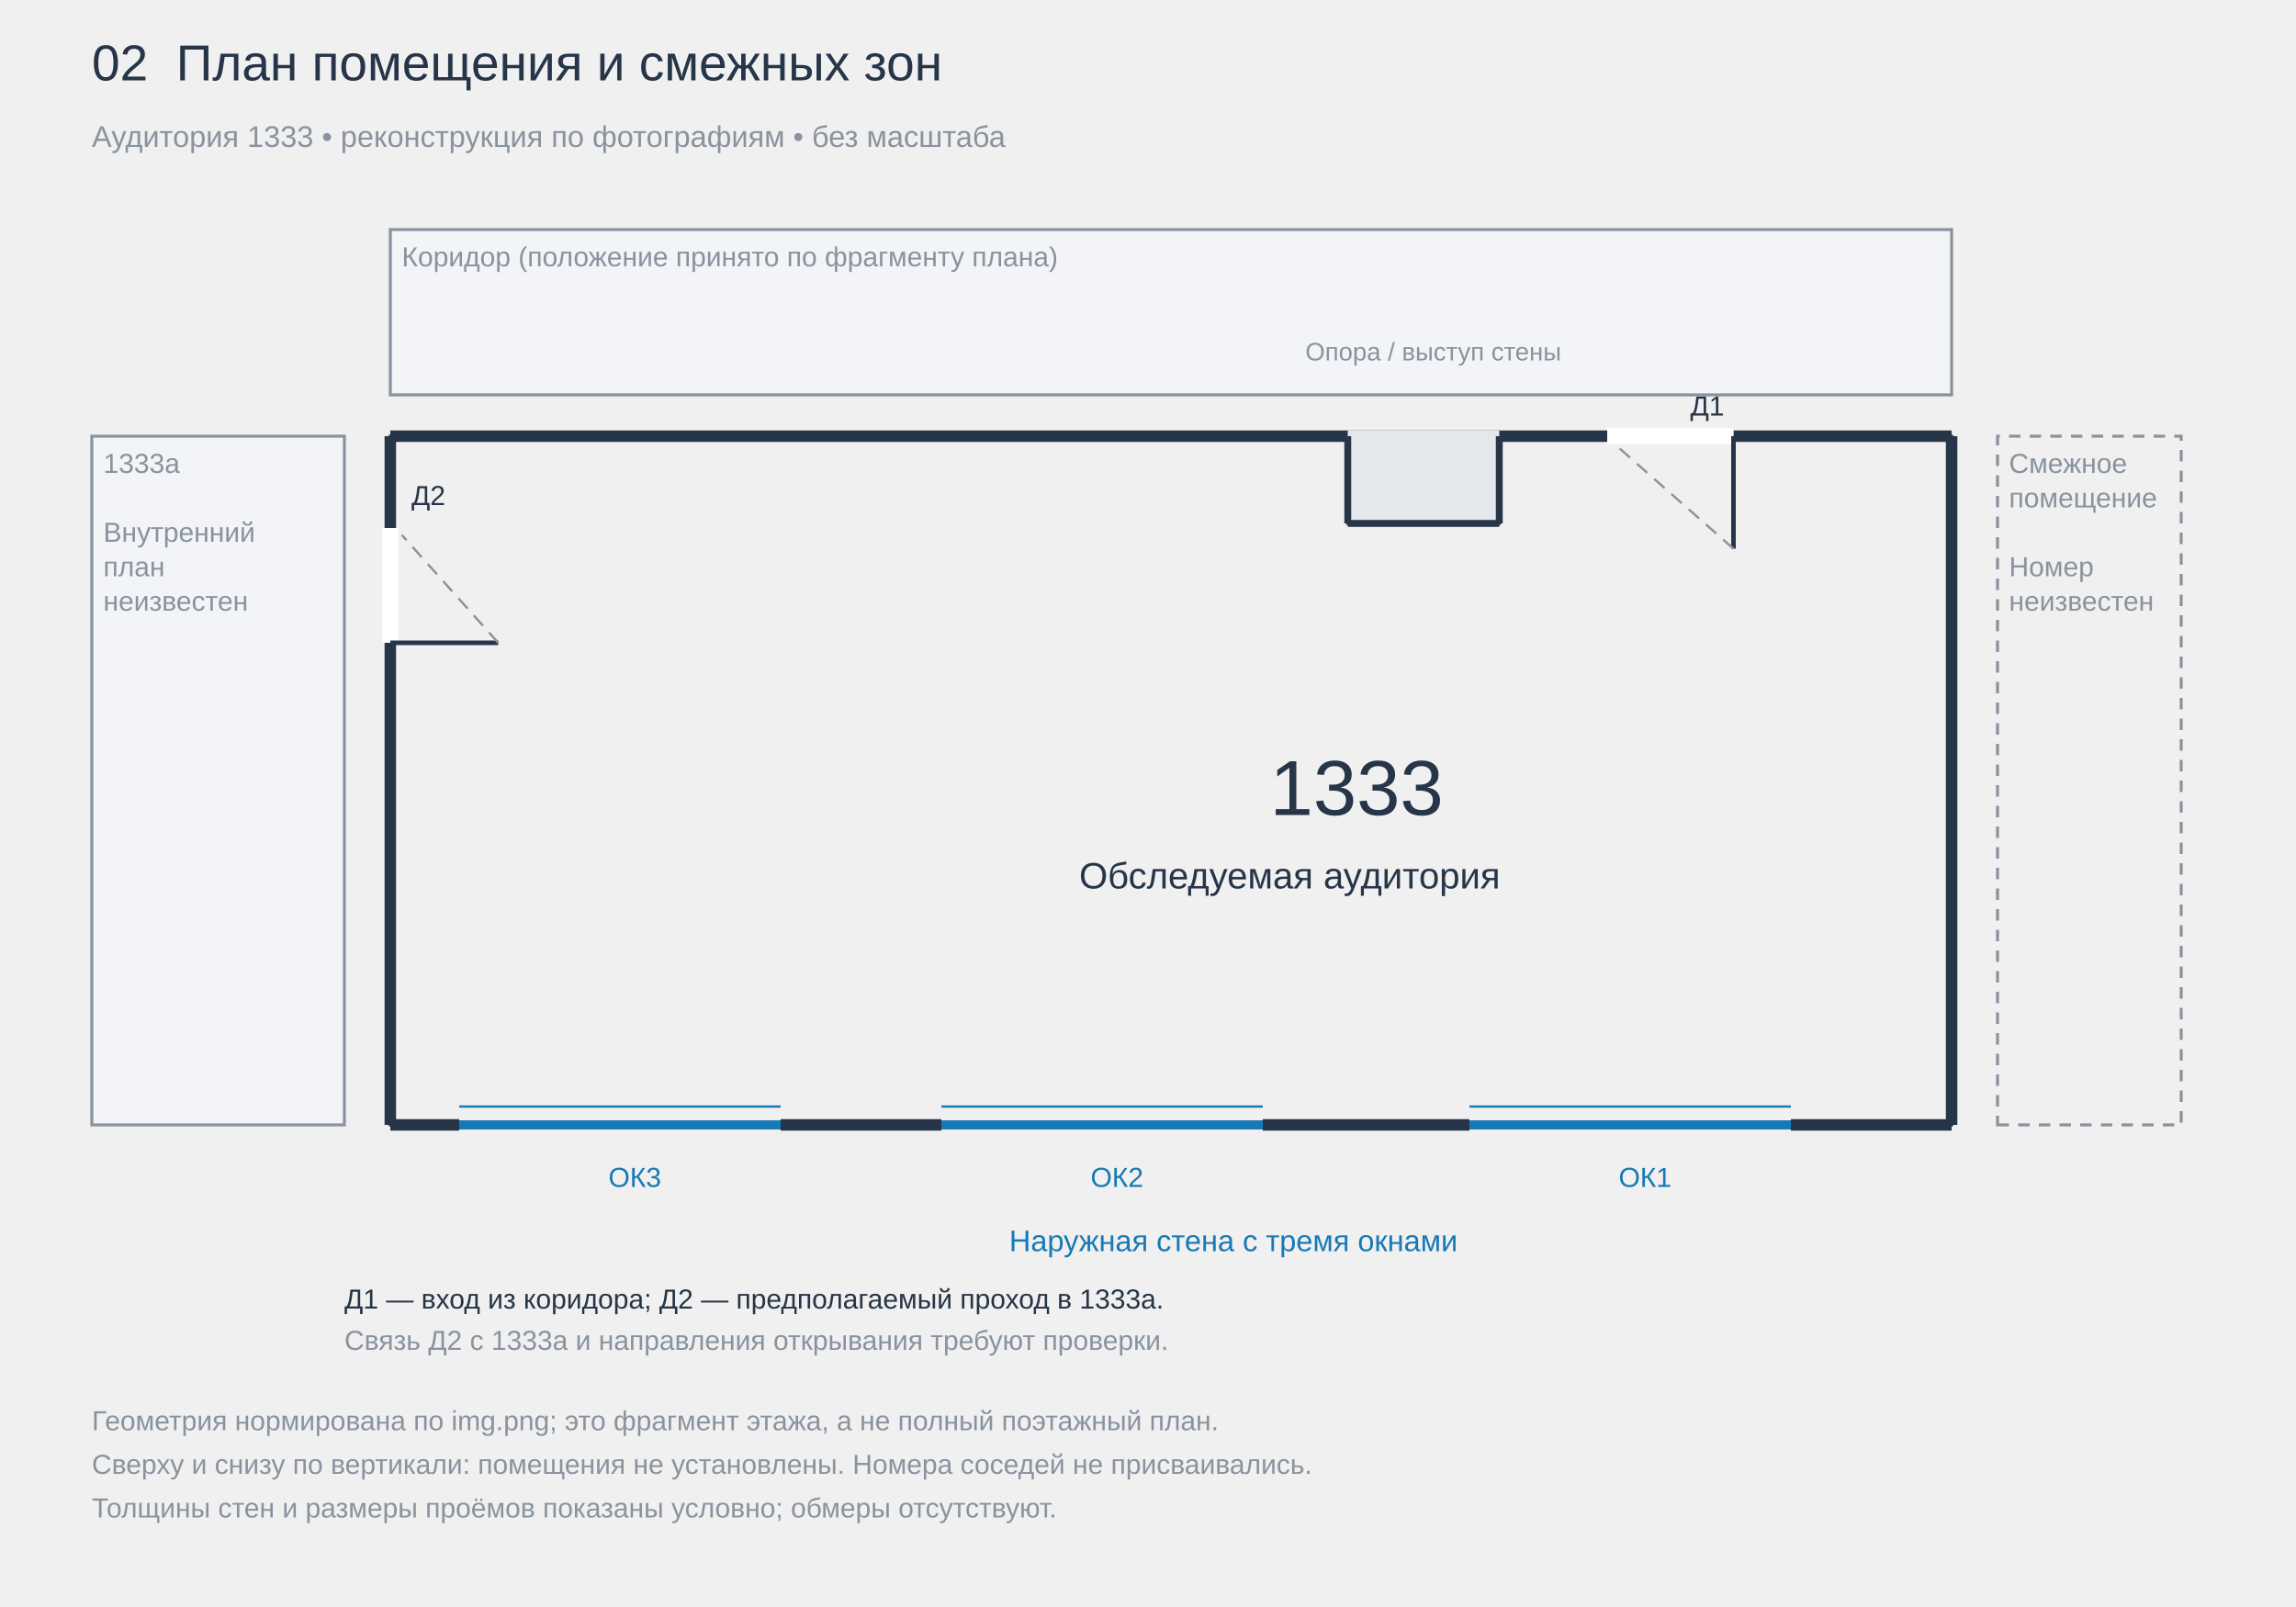
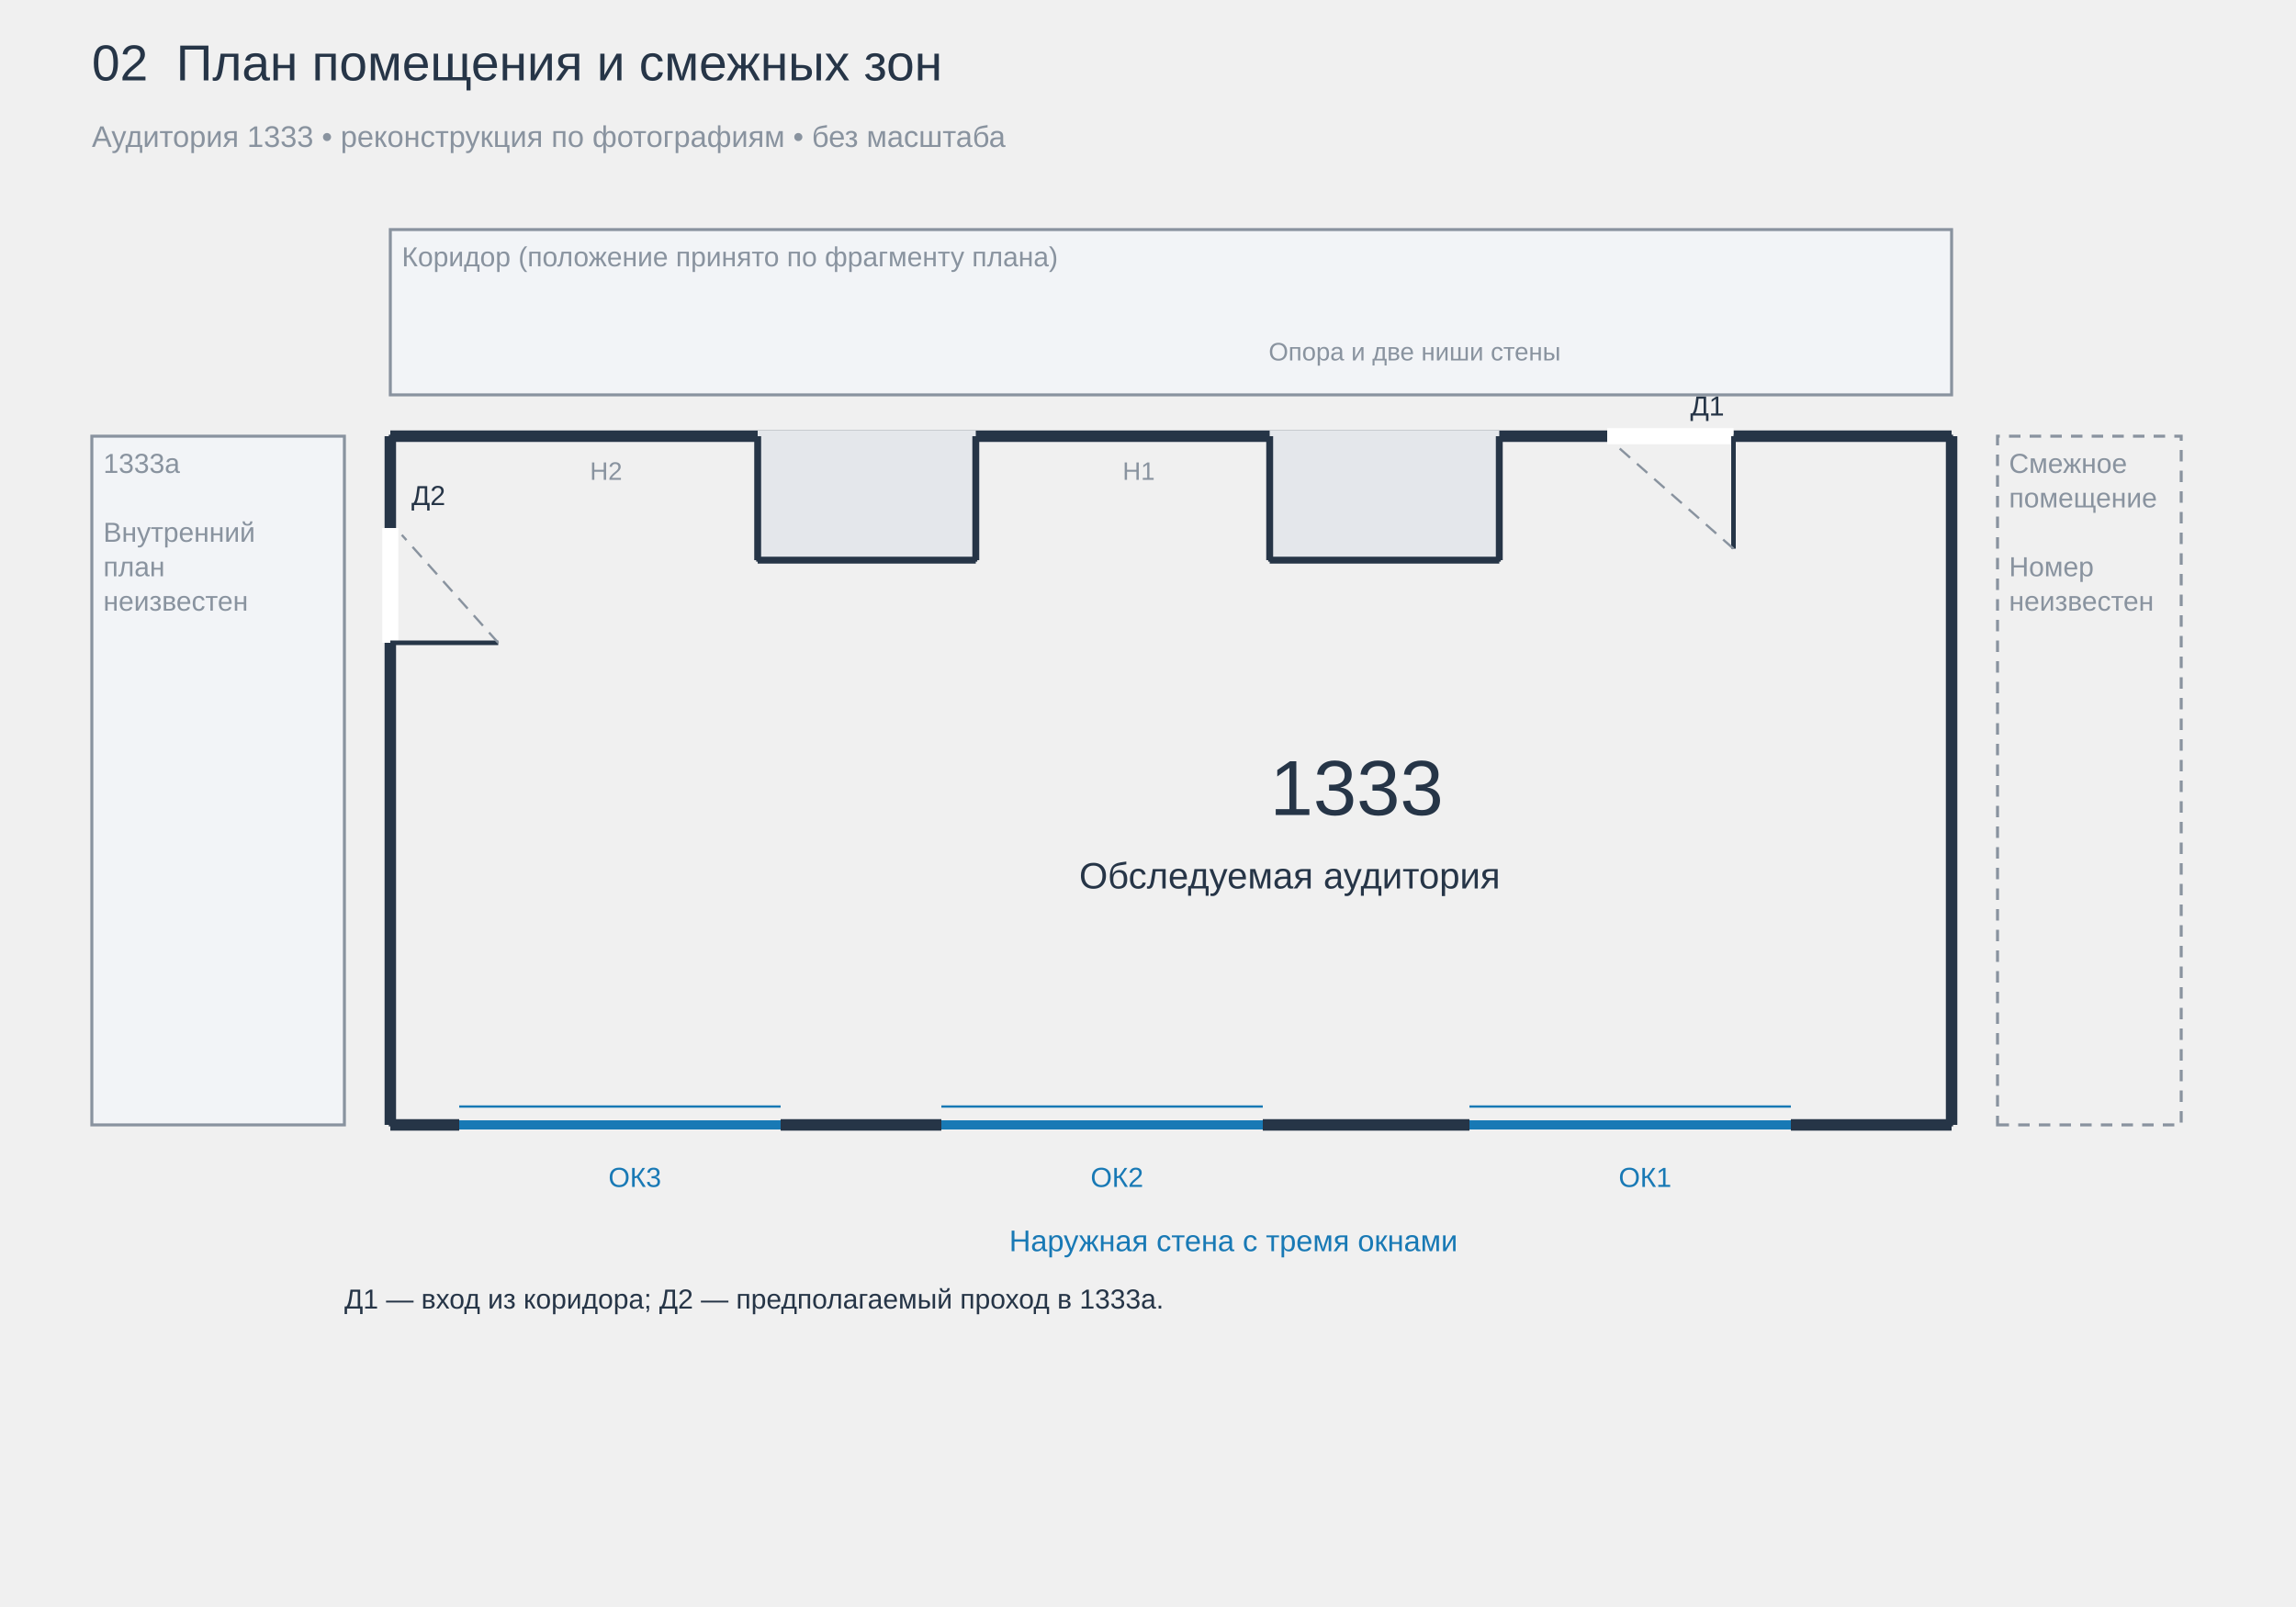
<svg xmlns="http://www.w3.org/2000/svg" version="1.1" width="1000" height="700" viewBox="0 0 1000 700">
  <text fill="#263547" xml:space="preserve" transform="matrix(1 0 -0 1 0 700)" font-size="22" font-family="Arial">
    <tspan y="-665" x="40 52.232 64.464 70.558 76.652 92.448 105.274 117.506 129.65 135.744 147.646 159.878 174.992 187.224 205.308 217.54 229.684 241.96 253.862 259.956 272.232 278.326 289.326 304.44 316.672 331.368 343.512 359.308 370.308 376.402 386.478 398.71">02  План помещения и смежных зон</tspan>
  </text>
  <text fill="#89939f" xml:space="preserve" transform="matrix(1 0 -0 1 0 700)" font-size="13" font-family="Arial">
    <tspan y="-636" x="40 48.658 55.158 62.737 69.991 75.945 83.173 90.401 97.655 104.688 108.289 115.517 119.846 127.074 134.302 141.53 145.131 149.681 153.282 160.51 167.738 173.419 180.647 187.823 194.323 200.277 207.505 214.005 219.686 227.122 234.376 241.409 245.01 252.043 259.271 262.872 273.558 280.786 286.74 293.968 298.7 305.928 313.156 323.842 331.096 338.129 347.06 350.661 355.211 358.812 366.248 373.476 379.43 383.031 391.962 399.19 405.69 416.116 422.07 429.298 436.734">Аудитория 1­333 • реконструкция по фотографиям • без масштаба</tspan>
  </text>
  <path transform="matrix(1,0,0,-1,0,700)" d="M170 528H850V600H170Z" fill="#f2f4f7" />
  <path transform="matrix(1,0,0,-1,0,700)" stroke-width="1.3" stroke-linecap="butt" stroke-miterlimit="10" stroke-linejoin="miter" fill="none" stroke="#89939f" d="M170 528H850V600H170Z" />
  <text fill="#89939f" xml:space="preserve" transform="matrix(1 0 -0 1 0 700)" font-size="12" font-family="Arial">
    <tspan y="-584" x="175 181.984 188.656 195.328 202.024 209.02 215.692 222.364 225.688 229.684 236.176 242.848 249.844 256.516 264.532 271.204 277.828 284.524 291.196 294.52 301.012 307.684 314.38 321.004 327.496 332.992 339.664 342.988 349.48 356.152 359.476 369.34 376.012 382.684 387.052 395.296 401.968 408.592 414.088 420.088 423.412 429.904 436.9 443.572 450.196 456.868">Коридор (положение принято по фрагменту плана)</tspan>
  </text>
  <path transform="matrix(1,0,0,-1,0,700)" d="M40 210H150V510H40Z" fill="#f2f4f7" />
  <path transform="matrix(1,0,0,-1,0,700)" stroke-width="1.3" stroke-linecap="butt" stroke-miterlimit="10" stroke-linejoin="miter" fill="none" stroke="#89939f" d="M40 210H150V510H40Z" />
  <text fill="#89939f" xml:space="preserve" transform="matrix(1 0 -0 1 0 700)" font-size="12" font-family="Arial">
    <tspan y="-494" x="45 51.672 55.668 62.34 69.012 75.684">1­333а</tspan>
  </text>
  <text fill="#89939f" xml:space="preserve" transform="matrix(1 0 -0 1 0 700)" font-size="12" font-family="Arial">
    <tspan y="-464" x="45 52.992 59.616 65.616 71.112 77.784 84.456 91.08 97.704 104.4">Внутренний</tspan>
  </text>
  <text fill="#89939f" xml:space="preserve" transform="matrix(1 0 -0 1 0 700)" font-size="12" font-family="Arial">
    <tspan y="-449" x="45 51.492 58.488 65.16">план</tspan>
  </text>
  <text fill="#89939f" xml:space="preserve" transform="matrix(1 0 -0 1 0 700)" font-size="12" font-family="Arial">
    <tspan y="-434" x="45 51.624 58.296 64.992 70.488 76.86 83.532 89.532 95.028 101.7">неизвестен</tspan>
  </text>
  <path transform="matrix(1,0,0,-1,0,700)" stroke-width="1.3" stroke-linecap="butt" stroke-dasharray="5,4" stroke-miterlimit="10" stroke-linejoin="miter" fill="none" stroke="#89939f" d="M870 210H950V510H870Z" />
  <text fill="#89939f" xml:space="preserve" transform="matrix(1 0 -0 1 0 700)" font-size="12" font-family="Arial">
    <tspan y="-494" x="875 883.664 891.908 898.58 906.596 913.22 919.892">Смежное</tspan>
  </text>
  <text fill="#89939f" xml:space="preserve" transform="matrix(1 0 -0 1 0 700)" font-size="12" font-family="Arial">
    <tspan y="-479" x="875 881.492 888.164 896.408 903.08 912.944 919.616 926.24 932.936">помещение</tspan>
  </text>
  <text fill="#89939f" xml:space="preserve" transform="matrix(1 0 -0 1 0 700)" font-size="12" font-family="Arial">
    <tspan y="-449" x="875 883.664 890.336 898.58 905.252">Номер</tspan>
  </text>
  <text fill="#89939f" xml:space="preserve" transform="matrix(1 0 -0 1 0 700)" font-size="12" font-family="Arial">
    <tspan y="-434" x="875 881.624 888.296 894.992 900.488 906.86 913.532 919.532 925.028 931.7">неизвестен</tspan>
  </text>
  <path transform="matrix(1,0,0,-1,0,700)" stroke-width="1.3" stroke-linecap="butt" stroke-miterlimit="10" stroke-linejoin="miter" fill="none" stroke="#263547" d="M170 210H850V510H170Z" />
  <path transform="matrix(1,0,0,-1,0,700)" stroke-width="5" stroke-linecap="butt" stroke-miterlimit="10" stroke-linejoin="miter" fill="none" stroke="#263547" d="M850 510H755" />
  <path transform="matrix(1,0,0,-1,0,700)" stroke-width="5" stroke-linecap="butt" stroke-miterlimit="10" stroke-linejoin="miter" fill="none" stroke="#263547" d="M700 510H170" />
  <path transform="matrix(1,0,0,-1,0,700)" stroke-width="5" stroke-linecap="butt" stroke-miterlimit="10" stroke-linejoin="miter" fill="none" stroke="#263547" d="M850 510V210" />
  <path transform="matrix(1,0,0,-1,0,700)" stroke-width="5" stroke-linecap="butt" stroke-miterlimit="10" stroke-linejoin="miter" fill="none" stroke="#263547" d="M170 510V470" />
  <path transform="matrix(1,0,0,-1,0,700)" stroke-width="5" stroke-linecap="butt" stroke-miterlimit="10" stroke-linejoin="miter" fill="none" stroke="#263547" d="M170 420V210" />
  <path transform="matrix(1,0,0,-1,0,700)" stroke-width="5" stroke-linecap="butt" stroke-miterlimit="10" stroke-linejoin="miter" fill="none" stroke="#263547" d="M850 210H780" />
  <path transform="matrix(1,0,0,-1,0,700)" stroke-width="5" stroke-linecap="butt" stroke-miterlimit="10" stroke-linejoin="miter" fill="none" stroke="#263547" d="M640 210H550" />
  <path transform="matrix(1,0,0,-1,0,700)" stroke-width="5" stroke-linecap="butt" stroke-miterlimit="10" stroke-linejoin="miter" fill="none" stroke="#263547" d="M410 210H340" />
  <path transform="matrix(1,0,0,-1,0,700)" stroke-width="5" stroke-linecap="butt" stroke-miterlimit="10" stroke-linejoin="miter" fill="none" stroke="#263547" d="M200 210H170" />
  <path transform="matrix(1,0,0,-1,0,700)" stroke-width="7" stroke-linecap="butt" stroke-miterlimit="10" stroke-linejoin="miter" fill="none" stroke="#ffffff" d="M755 510H700" />
  <path transform="matrix(1,0,0,-1,0,700)" stroke-width="7" stroke-linecap="butt" stroke-miterlimit="10" stroke-linejoin="miter" fill="none" stroke="#ffffff" d="M170 470V420" />
  <path transform="matrix(1,0,0,-1,0,700)" stroke-width="2" stroke-linecap="butt" stroke-miterlimit="10" stroke-linejoin="miter" fill="none" stroke="#263547" d="M755 510V461" />
  <path transform="matrix(1,0,0,-1,0,700)" stroke-width="1" stroke-linecap="butt" stroke-dasharray="6,4" stroke-miterlimit="10" stroke-linejoin="miter" fill="none" stroke="#89939f" d="M755 461 705 505" />
  <text fill="#263547" xml:space="preserve" transform="matrix(1 0 -0 1 0 700)" font-size="12" font-family="Arial">
    <tspan y="-519" x="736.199 744.323">Д1</tspan>
  </text>
  <path transform="matrix(1,0,0,-1,0,700)" stroke-width="2" stroke-linecap="butt" stroke-miterlimit="10" stroke-linejoin="miter" fill="none" stroke="#263547" d="M170 420H217" />
  <path transform="matrix(1,0,0,-1,0,700)" stroke-width="1" stroke-linecap="butt" stroke-dasharray="6,4" stroke-miterlimit="10" stroke-linejoin="miter" fill="none" stroke="#89939f" d="M217 420 175 467" />
  <text fill="#263547" xml:space="preserve" transform="matrix(1 0 -0 1 0 700)" font-size="12" font-family="Arial">
    <tspan y="-480" x="179.199 187.323">Д2</tspan>
  </text>
  <path transform="matrix(1,0,0,-1,0,700)" stroke-width="4" stroke-linecap="butt" stroke-miterlimit="10" stroke-linejoin="miter" fill="none" stroke="#1879b5" d="M780 210H640" />
  <path transform="matrix(1,0,0,-1,0,700)" stroke-width="1" stroke-linecap="butt" stroke-miterlimit="10" stroke-linejoin="miter" fill="none" stroke="#1879b5" d="M780 218H640" />
  <text fill="#1879b5" xml:space="preserve" transform="matrix(1 0 -0 1 0 700)" font-size="12" font-family="Arial">
    <tspan y="-183" x="705.002 714.326 721.31">ОК1</tspan>
  </text>
  <path transform="matrix(1,0,0,-1,0,700)" stroke-width="4" stroke-linecap="butt" stroke-miterlimit="10" stroke-linejoin="miter" fill="none" stroke="#1879b5" d="M550 210H410" />
  <path transform="matrix(1,0,0,-1,0,700)" stroke-width="1" stroke-linecap="butt" stroke-miterlimit="10" stroke-linejoin="miter" fill="none" stroke="#1879b5" d="M550 218H410" />
  <text fill="#1879b5" xml:space="preserve" transform="matrix(1 0 -0 1 0 700)" font-size="12" font-family="Arial">
    <tspan y="-183" x="475.002 484.326 491.31">ОК2</tspan>
  </text>
  <path transform="matrix(1,0,0,-1,0,700)" stroke-width="4" stroke-linecap="butt" stroke-miterlimit="10" stroke-linejoin="miter" fill="none" stroke="#1879b5" d="M340 210H200" />
  <path transform="matrix(1,0,0,-1,0,700)" stroke-width="1" stroke-linecap="butt" stroke-miterlimit="10" stroke-linejoin="miter" fill="none" stroke="#1879b5" d="M340 218H200" />
  <text fill="#1879b5" xml:space="preserve" transform="matrix(1 0 -0 1 0 700)" font-size="12" font-family="Arial">
    <tspan y="-183" x="265.002 274.326 281.31">ОК3</tspan>
  </text>
  <text fill="#1879b5" xml:space="preserve" transform="matrix(1 0 -0 1 0 700)" font-size="13" font-family="Arial">
    <tspan y="-155" x="439.549 448.935 456.163 463.391 469.891 478.575 485.751 492.979 500.012 503.613 510.113 516.067 523.295 530.471 537.699 541.3 547.8 551.401 557.355 564.583 571.811 580.742 587.775 591.376 598.605 604.285 611.462 618.69 627.621">Наружная стена с тремя окнами</tspan>
  </text>
-   <path transform="matrix(1,0,0,-1,0,700)" d="M587 472H653V510H587Z" fill="#e4e7eb" />
-   <path transform="matrix(1,0,0,-1,0,700)" stroke-width="1.3" stroke-linecap="butt" stroke-miterlimit="10" stroke-linejoin="miter" fill="none" stroke="#263547" d="M587 472H653V510H587Z" />
-   <path transform="matrix(1,0,0,-1,0,700)" stroke-width="5" stroke-linecap="butt" stroke-miterlimit="10" stroke-linejoin="miter" fill="none" stroke="#e4e7eb" d="M653 510H587" />
-   <path transform="matrix(1,0,0,-1,0,700)" stroke-width="3" stroke-linecap="butt" stroke-miterlimit="10" stroke-linejoin="miter" fill="none" stroke="#263547" d="M653 510V472" />
-   <path transform="matrix(1,0,0,-1,0,700)" stroke-width="3" stroke-linecap="butt" stroke-miterlimit="10" stroke-linejoin="miter" fill="none" stroke="#263547" d="M653 472H587" />
-   <path transform="matrix(1,0,0,-1,0,700)" stroke-width="3" stroke-linecap="butt" stroke-miterlimit="10" stroke-linejoin="miter" fill="none" stroke="#263547" d="M587 472V510" />
+   <path transform="matrix(1,0,0,-1,0,700)" d="M553 456H653V510H553Z" fill="#e4e7eb" />
+   <path transform="matrix(1,0,0,-1,0,700)" stroke-width="1.3" stroke-linecap="butt" stroke-miterlimit="10" stroke-linejoin="miter" fill="none" stroke="#263547" d="M553 456H653V510H553Z" />
+   <path transform="matrix(1,0,0,-1,0,700)" stroke-width="5" stroke-linecap="butt" stroke-miterlimit="10" stroke-linejoin="miter" fill="none" stroke="#e4e7eb" d="M653 510H553" />
+   <path transform="matrix(1,0,0,-1,0,700)" stroke-width="3" stroke-linecap="butt" stroke-miterlimit="10" stroke-linejoin="miter" fill="none" stroke="#263547" d="M653 510V456" />
+   <path transform="matrix(1,0,0,-1,0,700)" stroke-width="3" stroke-linecap="butt" stroke-miterlimit="10" stroke-linejoin="miter" fill="none" stroke="#263547" d="M653 456H553" />
+   <path transform="matrix(1,0,0,-1,0,700)" stroke-width="3" stroke-linecap="butt" stroke-miterlimit="10" stroke-linejoin="miter" fill="none" stroke="#263547" d="M553 456V510" />
+   <path transform="matrix(1,0,0,-1,0,700)" d="M330 456H425V510H330Z" fill="#e4e7eb" />
+   <path transform="matrix(1,0,0,-1,0,700)" stroke-width="1.3" stroke-linecap="butt" stroke-miterlimit="10" stroke-linejoin="miter" fill="none" stroke="#263547" d="M330 456H425V510H330Z" />
+   <path transform="matrix(1,0,0,-1,0,700)" stroke-width="5" stroke-linecap="butt" stroke-miterlimit="10" stroke-linejoin="miter" fill="none" stroke="#e4e7eb" d="M425 510H330" />
+   <path transform="matrix(1,0,0,-1,0,700)" stroke-width="3" stroke-linecap="butt" stroke-miterlimit="10" stroke-linejoin="miter" fill="none" stroke="#263547" d="M425 510V456" />
+   <path transform="matrix(1,0,0,-1,0,700)" stroke-width="3" stroke-linecap="butt" stroke-miterlimit="10" stroke-linejoin="miter" fill="none" stroke="#263547" d="M425 456H330" />
+   <path transform="matrix(1,0,0,-1,0,700)" stroke-width="3" stroke-linecap="butt" stroke-miterlimit="10" stroke-linejoin="miter" fill="none" stroke="#263547" d="M330 456V510" />
  <text fill="#89939f" xml:space="preserve" transform="matrix(1 0 -0 1 0 700)" font-size="11" font-family="Arial">
-     <tspan y="-543" x="568.528 577.075 583.026 589.142 595.258 601.374 604.421 607.468 610.515 616.356 624.254 629.754 634.792 640.292 646.243 649.29 654.79 659.828 665.944 672.016">Опора / выступ стены</tspan>
+     <tspan y="-491" x="488.938 496.88">Н1</tspan>
+   </text>
+   <text fill="#89939f" xml:space="preserve" transform="matrix(1 0 -0 1 0 700)" font-size="11" font-family="Arial">
+     <tspan y="-491" x="256.938 264.88">Н2</tspan>
+   </text>
+   <text fill="#89939f" xml:space="preserve" transform="matrix(1 0 -0 1 0 700)" font-size="11" font-family="Arial">
+     <tspan y="-543" x="552.56 561.107 567.058 573.174 579.29 585.406 588.453 594.591 597.638 604.051 609.892 616.008 619.055 625.127 631.265 640.087 646.225 649.272 654.772 659.81 665.926 671.998">Опора и две ниши стены</tspan>
  </text>
  <text fill="#263547" xml:space="preserve" transform="matrix(1 0 -0 1 0 700)" font-size="12" font-family="Arial">
    <tspan y="-130" x="150 158.124 164.796 168.12 180.12 183.444 189.816 195.816 202.488 209.484 212.808 219.504 225 228.324 233.568 240.24 246.912 253.608 260.604 267.276 273.948 280.62 283.944 287.268 295.392 302.064 305.388 317.388 320.712 327.204 333.876 340.548 347.544 354.036 360.708 367.704 374.376 378.744 385.416 392.088 400.332 408.948 415.644 418.968 425.46 432.132 438.804 444.804 451.476 458.472 461.796 468.168 471.492 478.164 482.16 488.832 495.504 502.176 508.848">Д1 — вход из коридора; Д2 — предполагаемый проход в 1­333а.</tspan>
-   </text>
-   <text fill="#89939f" xml:space="preserve" transform="matrix(1 0 -0 1 0 700)" font-size="12" font-family="Arial">
-     <tspan y="-112" x="150 158.664 165.036 171.528 177.024 183.264 186.588 194.712 201.384 204.708 210.708 214.032 220.704 224.7 231.372 238.044 244.716 251.388 254.712 261.408 264.732 271.356 278.028 284.52 291.192 297.864 304.236 311.232 317.904 324.528 331.224 337.716 341.04 347.712 353.208 358.452 365.124 373.74 380.112 386.784 393.408 400.104 406.596 409.92 415.416 422.088 428.76 435.624 441.624 450.624 456.12 459.444 465.936 472.608 479.28 485.652 492.324 498.996 504.24 510.936">Связь Д2 с 1­333а и направления открывания требуют проверки.</tspan>
  </text>
  <text fill="#263547" xml:space="preserve" transform="matrix(1 0 -0 1 0 700)" font-size="34" font-family="Arial">
    <tspan y="-345" x="553.041 571.945 583.267 602.171 621.075">1­333</tspan>
  </text>
  <text fill="#263547" xml:space="preserve" transform="matrix(1 0 -0 1 0 700)" font-size="16" font-family="Arial">
    <tspan y="-313" x="470.016 482.448 491.6 499.6 508.928 517.824 527.152 535.152 544.048 555.04 563.936 572.592 577.024 585.92 593.92 603.248 612.176 619.504 628.4 637.296 646.224">Обследуемая аудитория</tspan>
  </text>
-   <text fill="#89939f" xml:space="preserve" transform="matrix(1 0 -0 1 0 700)" font-size="12" font-family="Arial">
-     <tspan y="-77" x="40 46.492 53.164 59.836 68.08 74.752 80.248 86.92 93.616 100.108 103.432 110.056 116.728 123.4 131.644 138.34 145.012 151.684 158.056 164.728 171.352 178.024 181.348 187.84 194.512 197.836 200.5 210.496 217.168 220.492 227.164 233.836 240.508 243.832 247.156 253.276 258.772 265.444 268.768 278.632 285.304 291.976 296.344 304.588 311.26 317.884 323.38 326.704 332.824 338.32 344.992 353.008 359.68 363.004 366.328 373 376.324 382.948 389.62 392.944 399.436 406.108 413.104 419.728 428.344 435.04 438.364 444.856 451.528 457.648 463.144 469.816 477.832 484.456 493.072 499.768 503.092 509.584 516.58 523.252 529.876">Геометрия нормирована по img.png; это фрагмент этажа, а не полный поэтажный план.</tspan>
-   </text>
-   <text fill="#89939f" xml:space="preserve" transform="matrix(1 0 -0 1 0 700)" font-size="12" font-family="Arial">
-     <tspan y="-58" x="40 48.664 55.036 61.708 68.38 74.38 80.38 83.704 90.4 93.724 99.724 106.348 113.044 118.54 124.54 127.864 134.356 141.028 144.352 150.724 157.396 164.068 169.564 176.26 181.504 188.176 195.172 201.868 205.192 208.516 215.008 221.68 229.924 236.596 246.46 253.132 259.756 266.452 272.944 276.268 282.892 289.564 292.888 298.888 304.888 310.384 317.056 323.68 330.352 336.724 343.72 350.392 357.016 365.632 368.956 372.28 380.944 387.616 395.86 402.532 409.204 415.876 419.2 425.2 431.872 437.872 444.544 451.54 458.212 464.908 468.232 474.856 481.528 484.852 491.344 498.016 504.712 510.712 517.084 523.756 530.452 536.824 543.496 550.492 557.188 563.188 569.428">Сверху и снизу по вертикали: помещения не установлены. Номера соседей не присваивались.</tspan>
-   </text>
-   <text fill="#89939f" xml:space="preserve" transform="matrix(1 0 -0 1 0 700)" font-size="12" font-family="Arial">
-     <tspan y="-39" x="40 47.32 53.992 60.988 70.852 77.548 84.172 92.788 96.112 102.112 107.608 114.28 120.904 124.228 130.924 134.248 140.92 147.592 153.088 161.332 168.004 174.676 183.292 186.616 193.108 199.78 206.452 213.124 221.368 228.04 234.412 237.736 244.228 250.9 256.144 262.816 268.312 274.984 281.608 290.224 293.548 299.548 305.548 312.544 319.216 325.588 332.212 338.884 342.208 345.532 352.204 359.068 367.312 373.984 380.656 389.272 392.596 399.268 404.764 410.764 416.764 422.26 428.26 433.756 440.128 446.128 455.128 460.624">Толщины стен и размеры проёмов показаны условно; обмеры отсутствуют.</tspan>
-   </text>
</svg>
